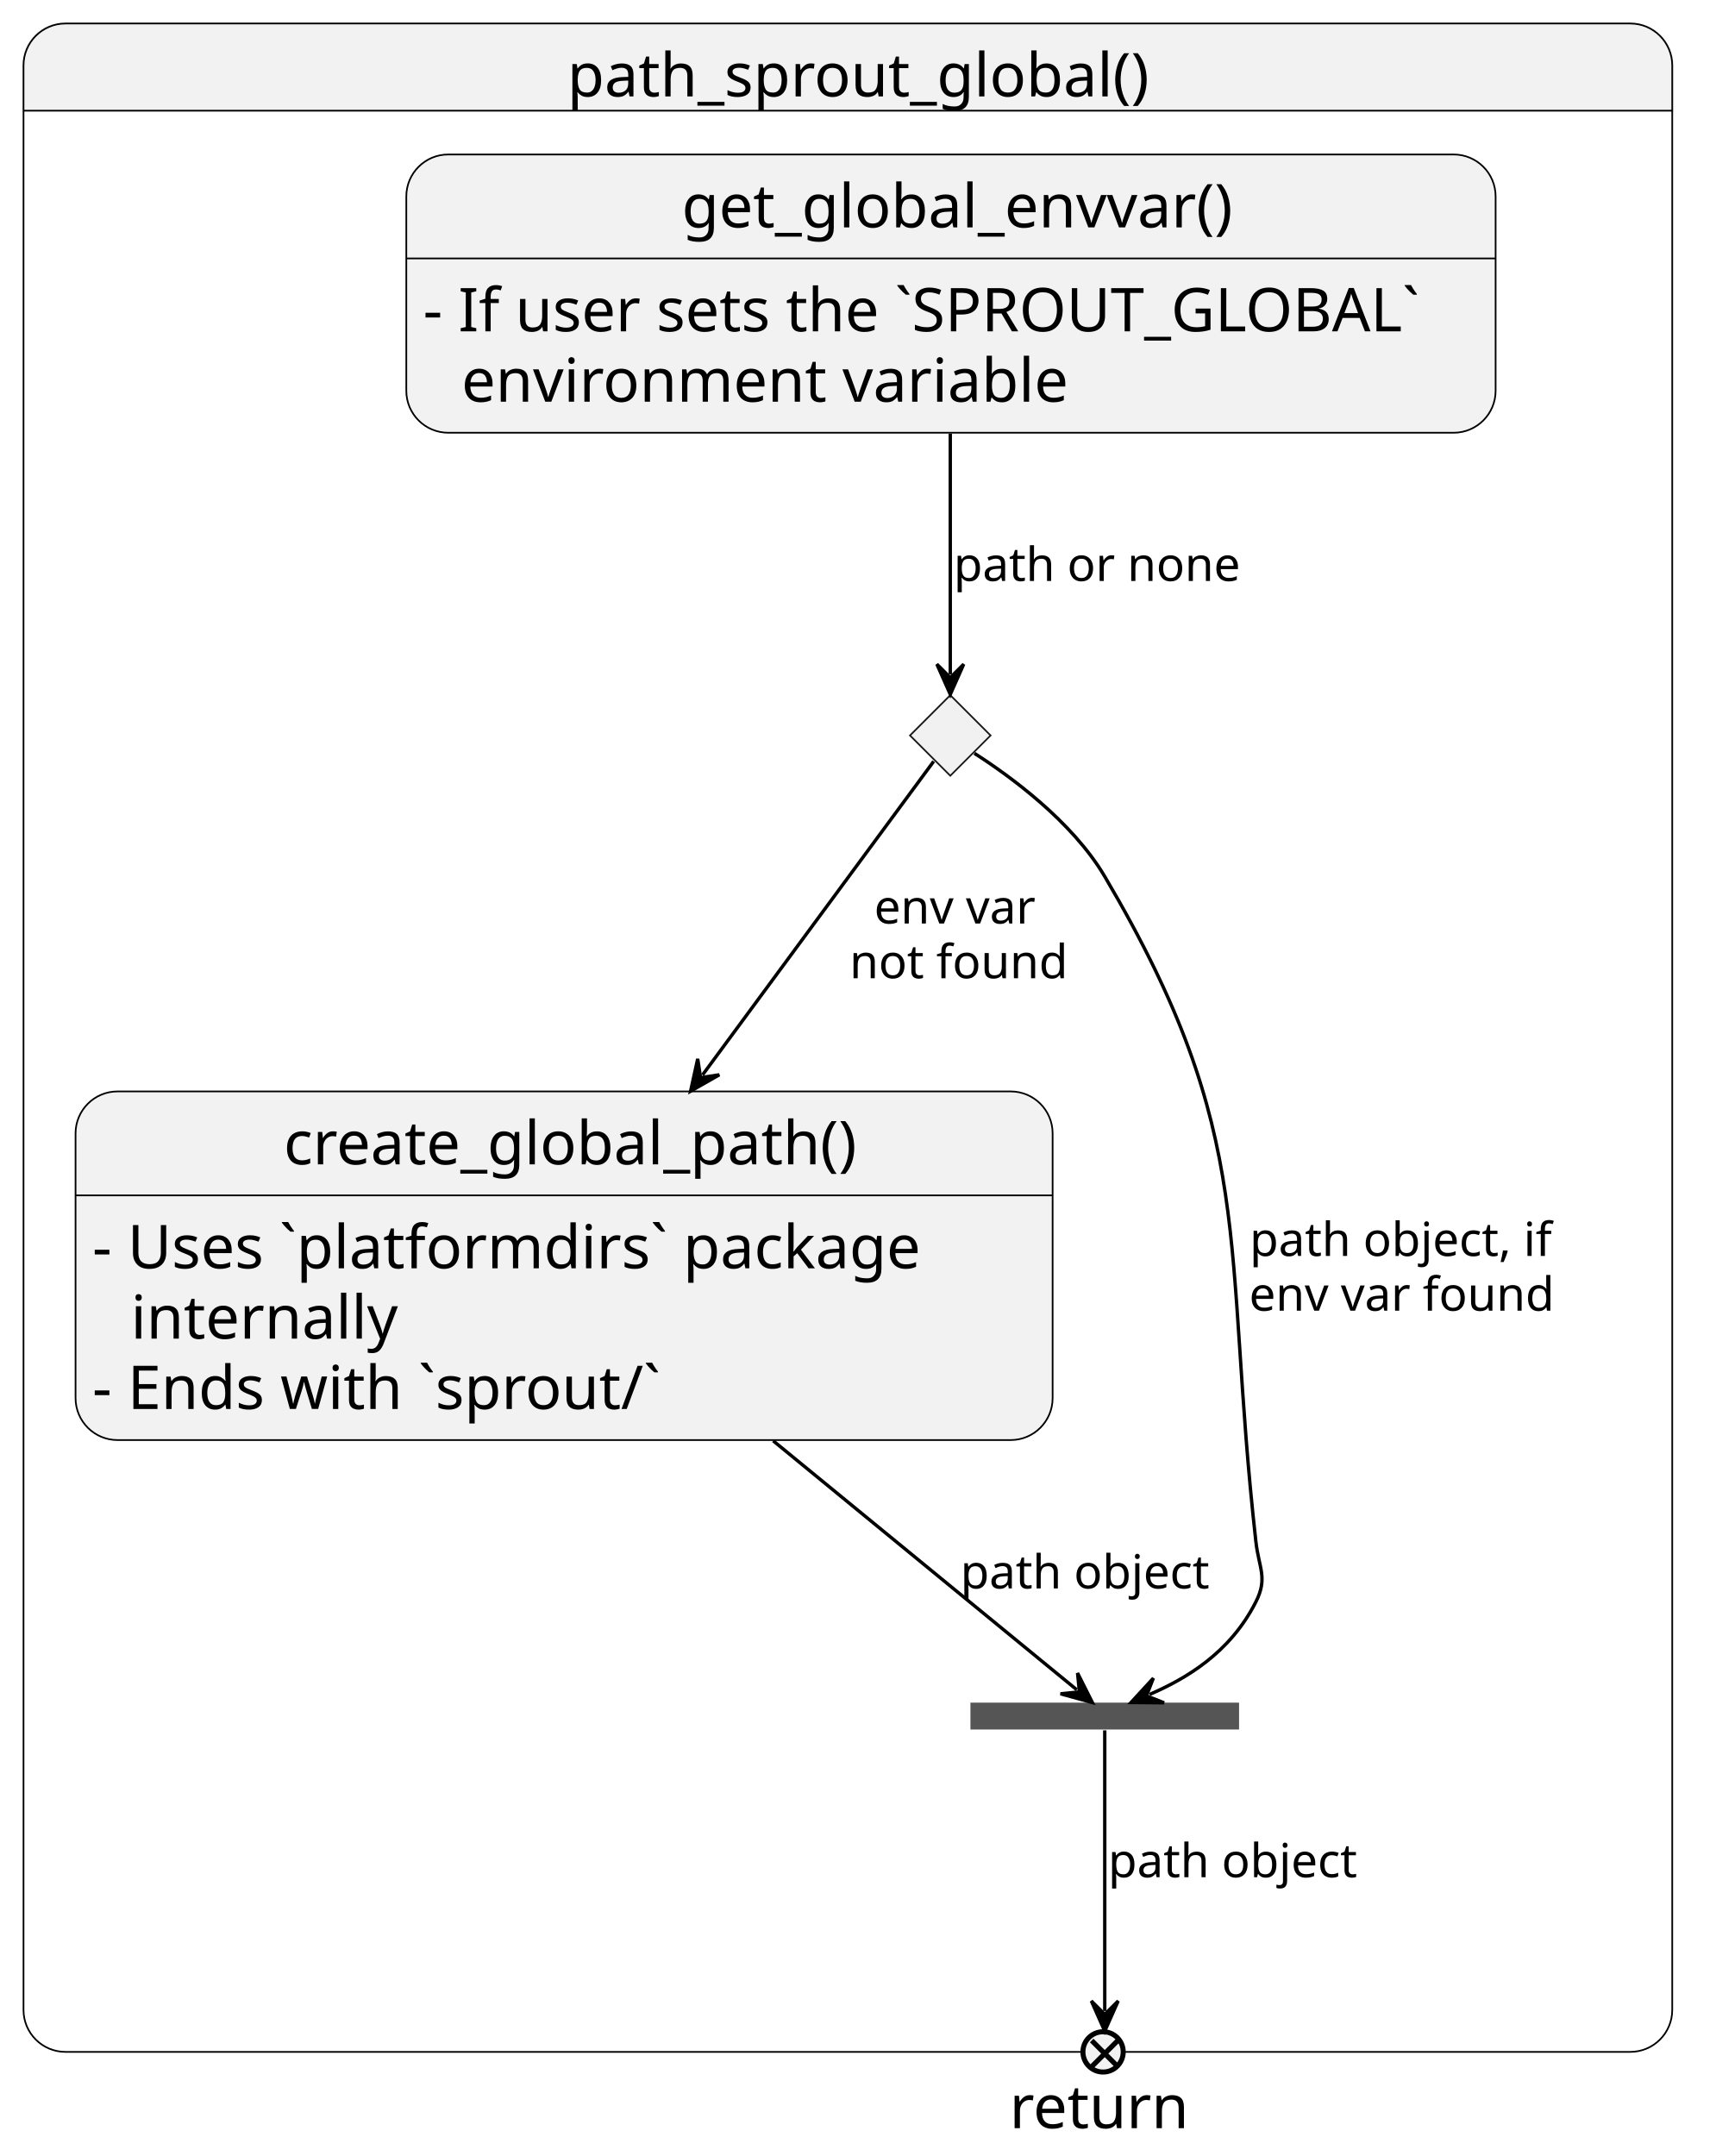
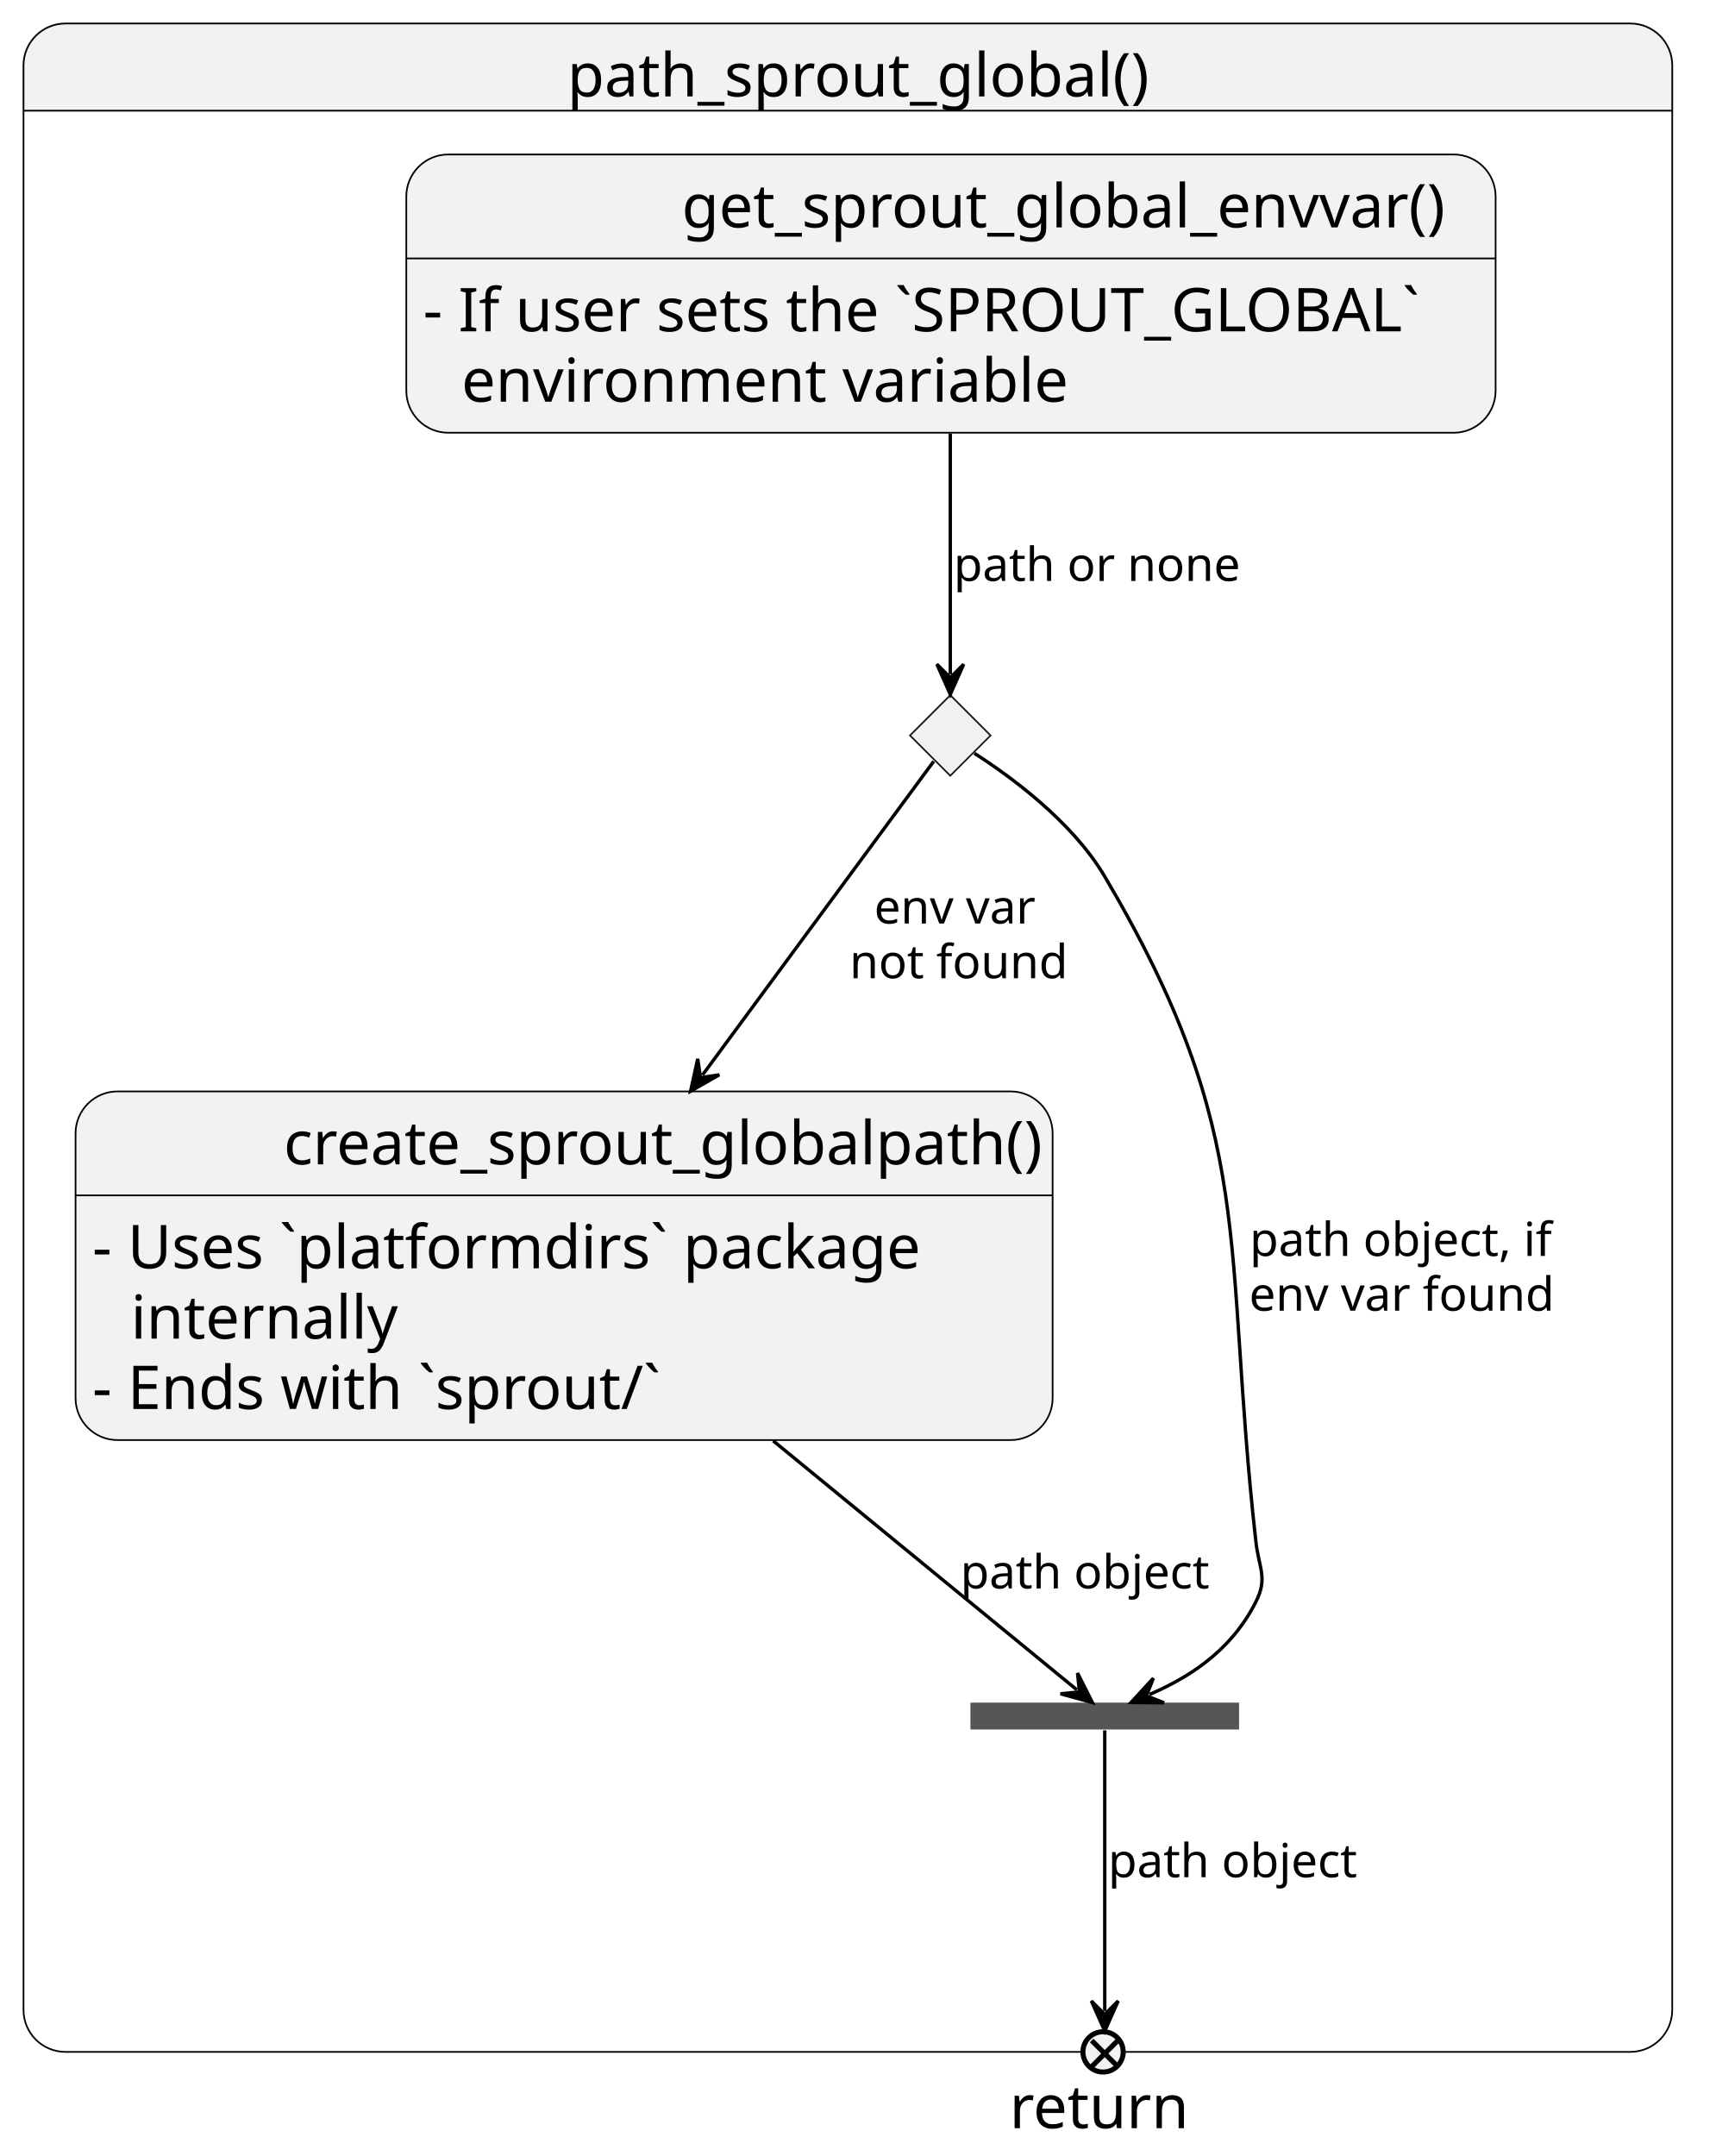
<svg xmlns="http://www.w3.org/2000/svg" contentStyleType="text/css" height="642px" preserveAspectRatio="none" style="width:511px;height:642px;background:#FFFFFF;" version="1.1" viewBox="0 0 511 642" width="511px" zoomAndPan="magnify">
  <defs />
  <g>
    <g id="cluster_prs">
      <path d="M19.5,7 L485.5,7 A12.5,12.5 0 0 1 498,19.5 L498,32.953 L7,32.953 L7,19.5 A12.5,12.5 0 0 1 19.5,7 " fill="#F2F2F2" style="stroke:#F2F2F2;stroke-width:1.0;" />
      <rect fill="none" height="604" rx="12.5" ry="12.5" style="stroke:#000000;stroke-width:0.5;" width="491" x="7" y="7" />
      <line style="stroke:#000000;stroke-width:0.5;" x1="7" x2="498" y1="32.953" y2="32.953" />
      <text fill="#000000" font-family="Fira Code" font-size="18" lengthAdjust="spacing" textLength="167.133" x="168.934" y="28.708">path_sprout_global()</text>
    </g>
    <g id="prs.gre">
      <rect fill="#F2F2F2" height="82.859" rx="12.5" ry="12.5" style="stroke:#000000;stroke-width:0.5;" width="324.4" x="121" y="46" />
      <line style="stroke:#000000;stroke-width:0.5;" x1="121" x2="445.4" y1="76.953" y2="76.953" />
-       <text fill="#000000" font-family="Fira Code" font-size="18" lengthAdjust="spacing" textLength="160.304" x="203.048" y="67.708">get_global_envvar()</text>
+       <text fill="#000000" font-family="Fira Code" font-size="18" lengthAdjust="spacing" textLength="160.304" x="203.048" y="67.708">get_sprout_global_envvar()</text>
      <text fill="#000000" font-family="Fira Code" font-size="18" lengthAdjust="spacing" textLength="304.4" x="126" y="98.661">- If user sets the `SPROUT_GLOBAL`</text>
      <text fill="#000000" font-family="Fira Code" font-size="18" lengthAdjust="spacing" textLength="193.368" x="137.443" y="119.614">environment variable</text>
    </g>
    <g id="elem_condition">
      <polygon fill="#F1F1F1" points="283,207,295,219,283,231,271,219,283,207" style="stroke:#181818;stroke-width:0.5;" />
    </g>
    <g id="prs.crp">
      <rect fill="#F2F2F2" height="103.812" rx="12.5" ry="12.5" style="stroke:#000000;stroke-width:0.5;" width="290.976" x="22.5" y="325" />
      <line style="stroke:#000000;stroke-width:0.5;" x1="22.5" x2="313.476" y1="355.953" y2="355.953" />
-       <text fill="#000000" font-family="Fira Code" font-size="18" lengthAdjust="spacing" textLength="166.983" x="84.496" y="346.708">create_global_path()</text>
+       <text fill="#000000" font-family="Fira Code" font-size="18" lengthAdjust="spacing" textLength="166.983" x="84.496" y="346.708">create_sprout_globalpath()</text>
      <text fill="#000000" font-family="Fira Code" font-size="18" lengthAdjust="spacing" textLength="270.976" x="27.5" y="377.661">- Uses `platformdirs` package</text>
      <text fill="#000000" font-family="Fira Code" font-size="18" lengthAdjust="spacing" textLength="85.034" x="38.943" y="398.614">internally</text>
      <text fill="#000000" font-family="Fira Code" font-size="18" lengthAdjust="spacing" textLength="187.181" x="27.5" y="419.567">- Ends with `sprout/`</text>
    </g>
    <rect fill="#555555" height="8" style="stroke:none;stroke-width:1.0;" width="80" x="289" y="507" />
    <text fill="#000000" font-family="Fira Code" font-size="18" lengthAdjust="spacing" textLength="55.749" x="300.625" y="633.708">return</text>
    <ellipse cx="328.5" cy="611" fill="#F2F2F2" rx="6" ry="6" style="stroke:#000000;stroke-width:1.5;" />
    <line style="stroke:#000000;stroke-width:1.5;" x1="332.889" x2="325.111" y1="615.389" y2="607.611" />
    <line style="stroke:#000000;stroke-width:1.5;" x1="332.889" x2="325.111" y1="607.611" y2="615.389" />
    <g id="link_gre_condition">
      <path d="M283,129.12 C283,156.12 283,183.65 283,200.78 " fill="none" id="gre-to-condition" style="stroke:#000000;stroke-width:1.0;" />
      <polygon fill="#000000" points="283,206.78,287,197.78,283,201.78,279,197.78,283,206.78" style="stroke:#000000;stroke-width:1.0;" />
      <text fill="#000000" font-family="sans-serif" font-size="14" lengthAdjust="spacing" textLength="89.975" x="284" y="172.995">path or none</text>
    </g>
    <g id="link_condition_crp">
      <path d="M278.06,226.7 C265.68,243.5 235.96,283.81 209.22,320.09 " fill="none" id="condition-to-crp" style="stroke:#000000;stroke-width:1.0;" />
      <polygon fill="#000000" points="205.66,324.92,214.22,320.048,208.626,320.895,207.78,315.302,205.66,324.92" style="stroke:#000000;stroke-width:1.0;" />
      <text fill="#000000" font-family="sans-serif" font-size="14" lengthAdjust="spacing" textLength="52.842" x="260.332" y="274.995">env var</text>
      <text fill="#000000" font-family="sans-serif" font-size="14" lengthAdjust="spacing" textLength="67.505" x="253" y="291.292">not found</text>
    </g>
    <g id="link_crp_select">
      <path d="M230.25,429.03 C268.47,460.38 307.86,492.666 320.68,503.176 " fill="none" id="crp-to-select" style="stroke:#000000;stroke-width:1.0;" />
      <polygon fill="#000000" points="325.32,506.98,320.896,498.181,321.453,503.81,315.824,504.367,325.32,506.98" style="stroke:#000000;stroke-width:1.0;" />
      <text fill="#000000" font-family="sans-serif" font-size="14" lengthAdjust="spacing" textLength="79.42" x="286" y="472.995">path object</text>
    </g>
    <g id="link_condition_select">
      <path d="M290.17,224.31 C300.45,230.88 319.21,244.42 329,261 C374.87,338.72 363.94,369.32 374,459 C374.89,466.95 377.62,469.86 374,477 C366.21,492.38 352.994,499.942 342.324,504.572 " fill="none" id="condition-to-select" style="stroke:#000000;stroke-width:1.0;" />
      <polygon fill="#000000" points="336.82,506.96,346.668,507.047,341.407,504.97,343.484,499.708,336.82,506.96" style="stroke:#000000;stroke-width:1.0;" />
      <text fill="#000000" font-family="sans-serif" font-size="14" lengthAdjust="spacing" textLength="97.139" x="372.14" y="373.995">path object, if</text>
      <text fill="#000000" font-family="sans-serif" font-size="14" lengthAdjust="spacing" textLength="97.419" x="372" y="390.292">env var found</text>
    </g>
    <g id="link_select_return">
      <path d="M329,515.26 C329,529.61 329,581.19 329,598.83 " fill="none" id="select-to-return" style="stroke:#000000;stroke-width:1.0;" />
      <polygon fill="#000000" points="329,604.83,333,595.83,329,599.83,325,595.83,329,604.83" style="stroke:#000000;stroke-width:1.0;" />
      <text fill="#000000" font-family="sans-serif" font-size="14" lengthAdjust="spacing" textLength="79.42" x="330" y="558.995">path object</text>
    </g>
  </g>
</svg>
